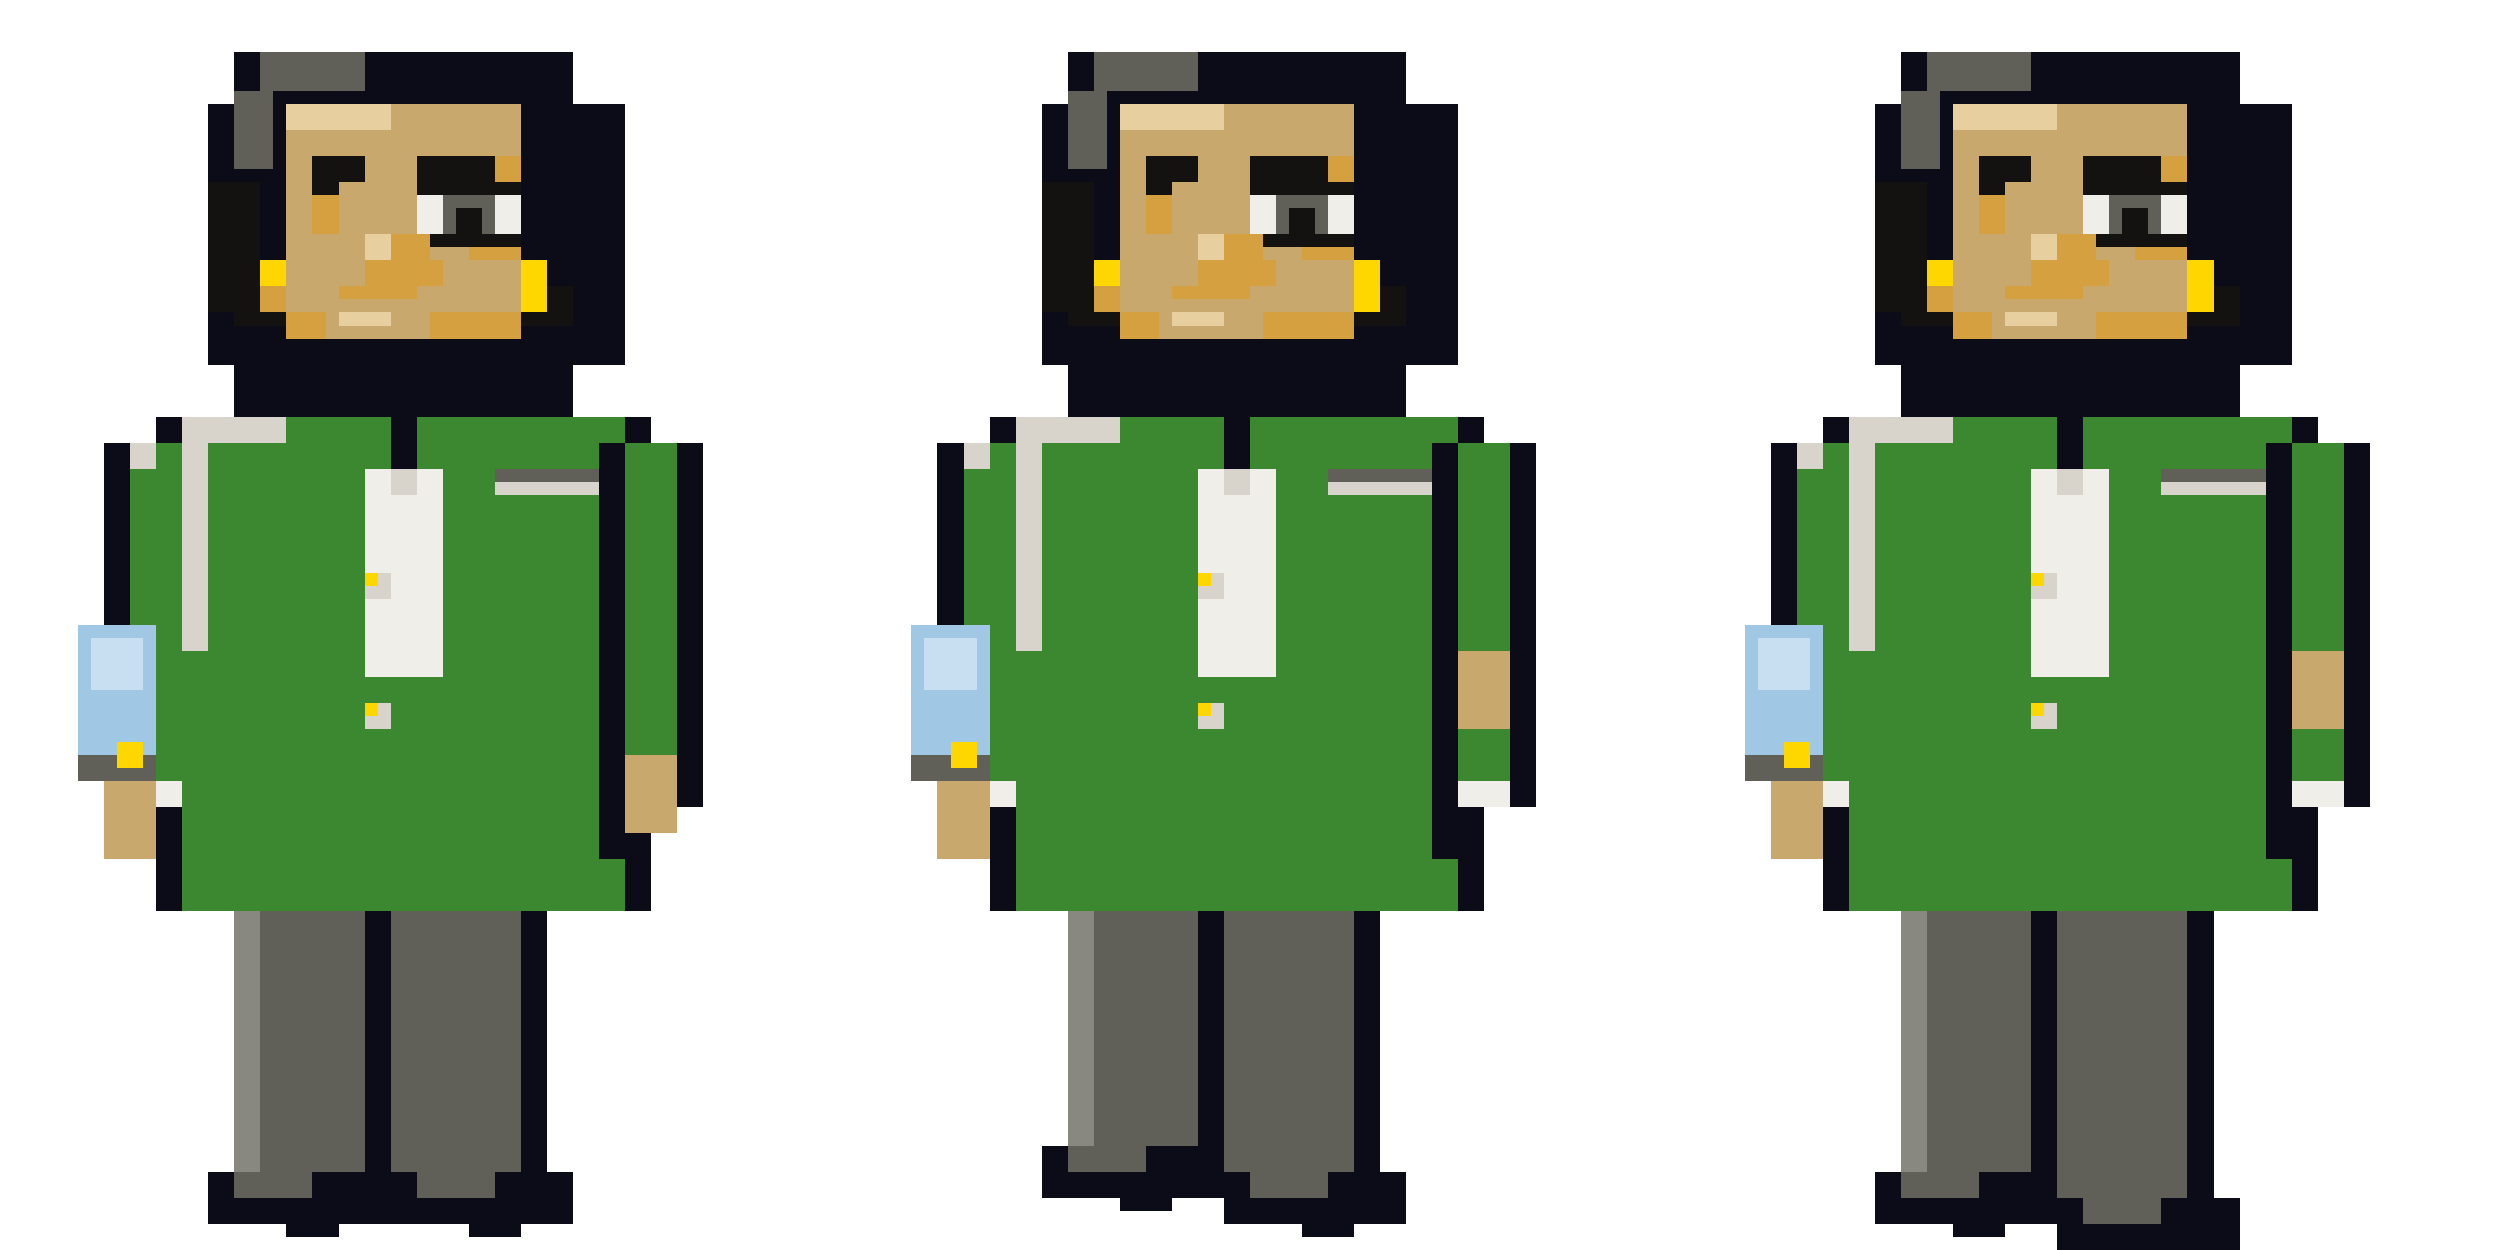
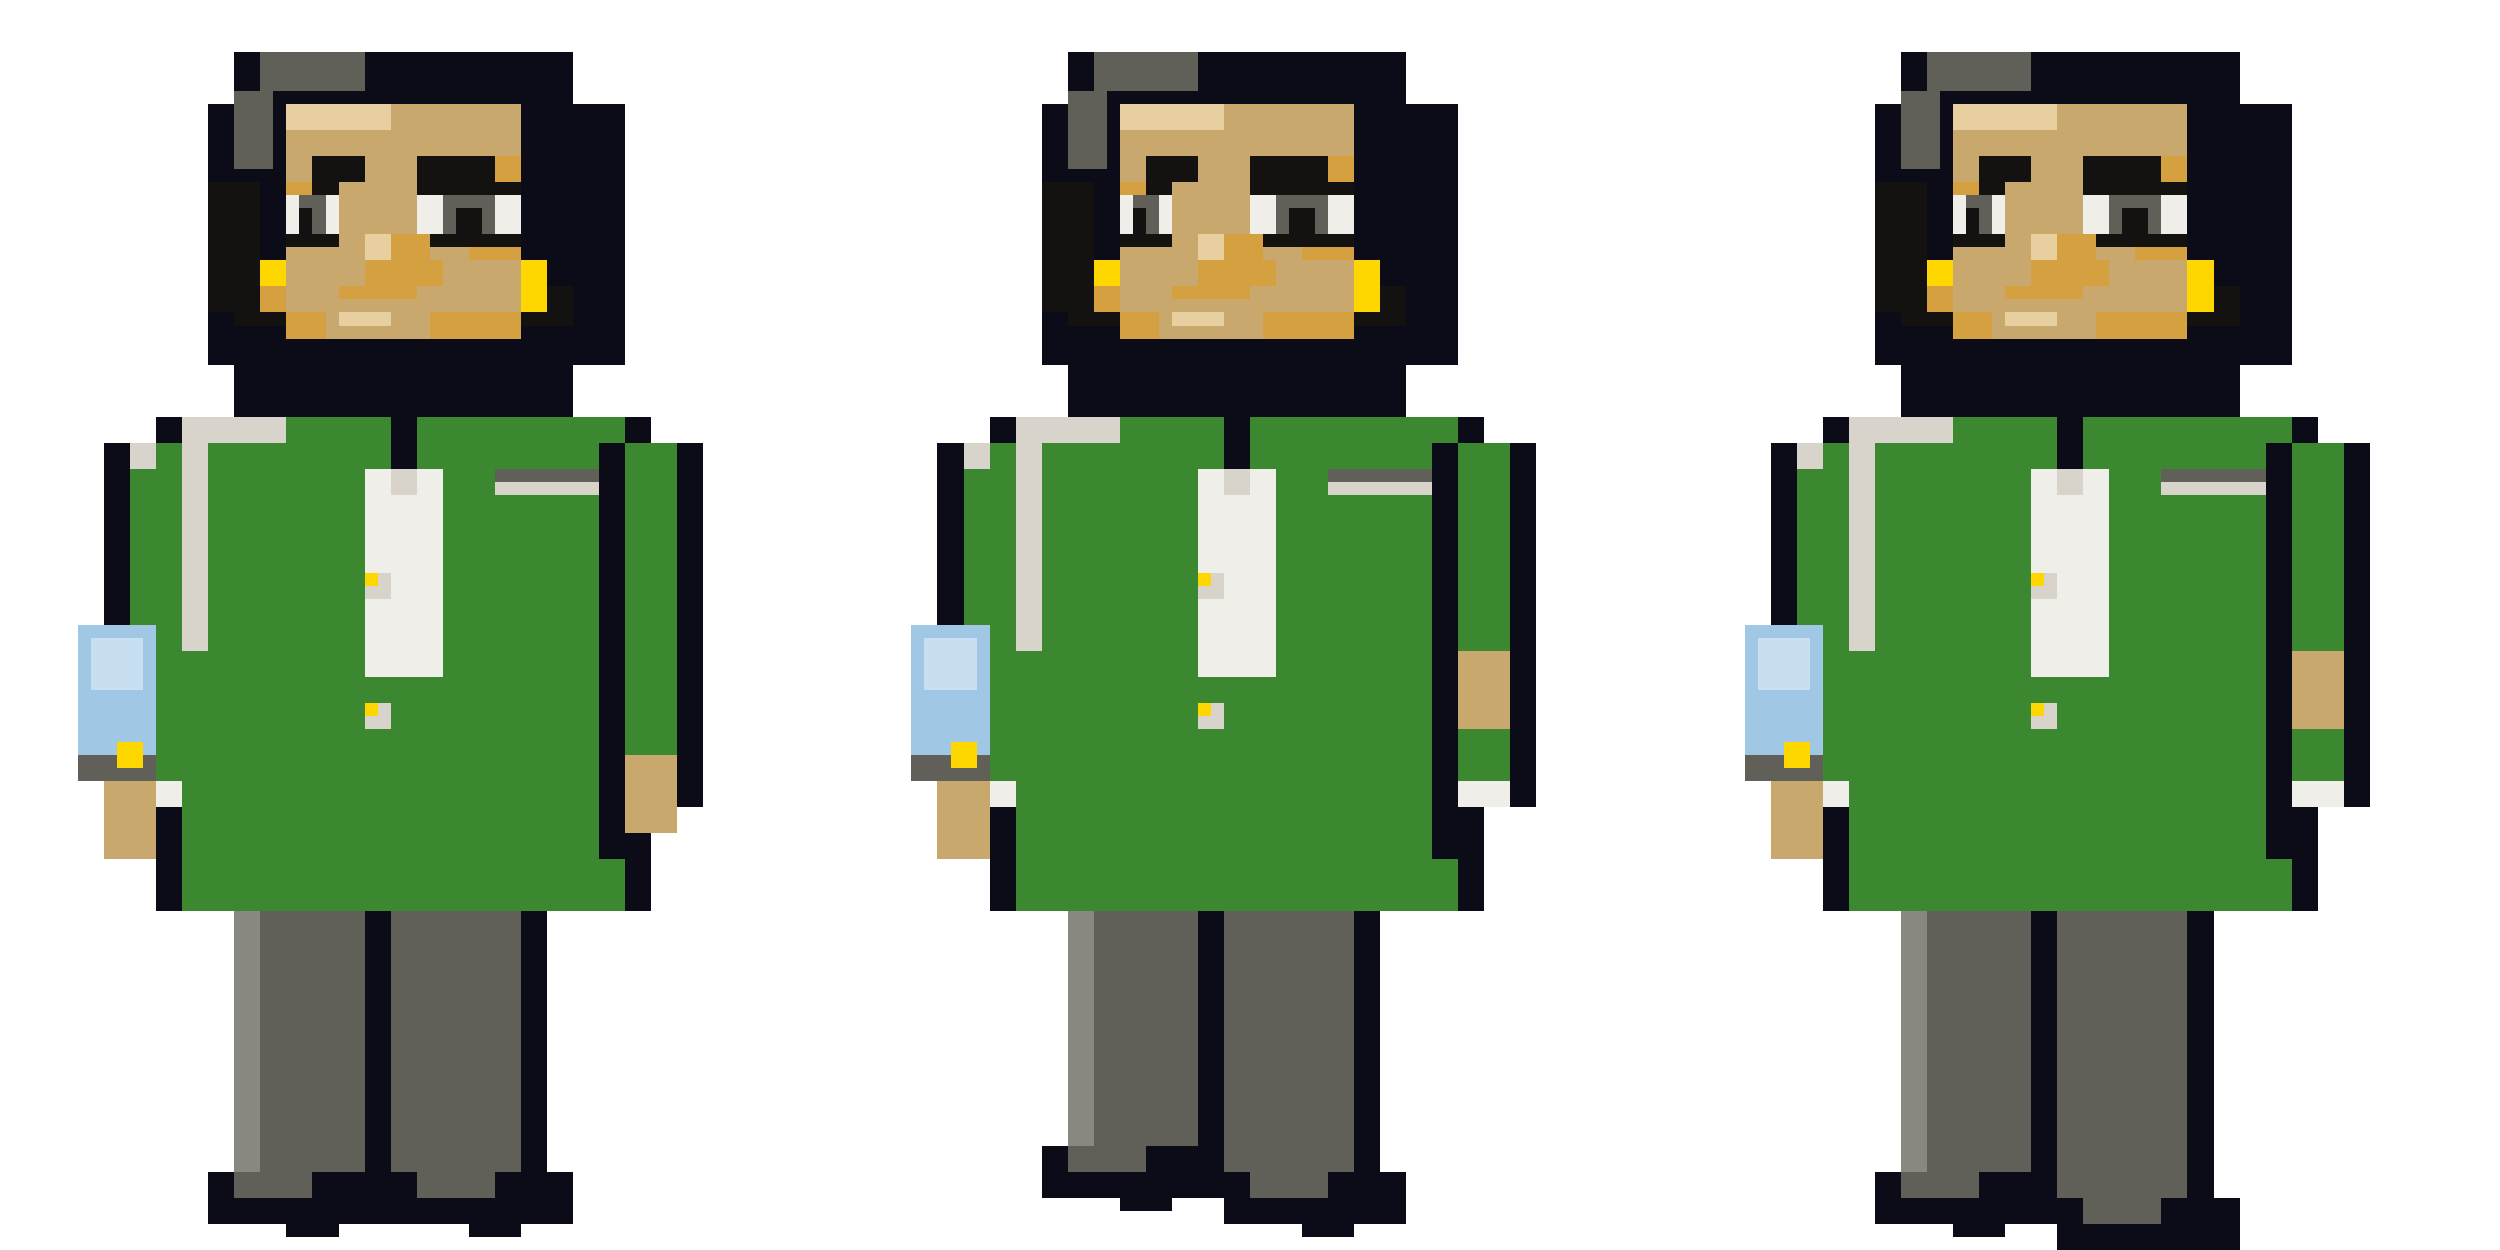
<svg xmlns="http://www.w3.org/2000/svg" viewBox="0 0 768 384" width="768" height="384" shape-rendering="crispEdges">
  <rect x="72" y="16" width="104" height="80" fill="#0C0C18" />
  <rect x="64" y="32" width="16" height="80" fill="#0C0C18" />
  <rect x="176" y="32" width="16" height="80" fill="#0C0C18" />
  <rect x="72" y="96" width="104" height="32" fill="#0C0C18" />
  <rect x="80" y="16" width="32" height="12" fill="#606058" />
  <rect x="72" y="28" width="12" height="24" fill="#606058" />
  <rect x="72" y="88" width="32" height="12" fill="#141210" />
  <rect x="152" y="88" width="24" height="12" fill="#141210" />
  <rect x="64" y="56" width="16" height="40" fill="#141210" />
  <rect x="88" y="32" width="72" height="72" fill="#C8A86C" />
  <rect x="88" y="32" width="32" height="8" fill="#E8CFA0" />
  <rect x="144" y="48" width="16" height="32" fill="#D4A040" />
  <rect x="88" y="96" width="72" height="8" fill="#D4A040" />
  <rect x="96" y="48" width="16" height="8" fill="#141210" />
  <rect x="128" y="48" width="24" height="8" fill="#141210" />
  <rect x="128" y="56" width="32" height="4" fill="#141210" />
  <rect x="128" y="60" width="32" height="16" fill="#F0EEE8" />
  <rect x="136" y="60" width="16" height="16" fill="#606058" />
  <rect x="140" y="64" width="8" height="8" fill="#141210" />
  <rect x="128" y="72" width="32" height="4" fill="#141210" />
-   <rect x="96" y="56" width="8" height="4" fill="#141210" />
-   <rect x="96" y="60" width="8" height="12" fill="#D4A040" />
+   <rect x="88" y="56" width="16" height="4" fill="#141210" />
+   <rect x="88" y="60" width="16" height="12" fill="#F0EEE8" />
+   <rect x="92" y="60" width="8" height="12" fill="#606058" />
+   <rect x="92" y="64" width="4" height="8" fill="#141210" />
+   <rect x="88" y="72" width="16" height="4" fill="#141210" />
+   <rect x="88" y="56" width="8" height="4" fill="#D4A040" />
  <rect x="116" y="72" width="16" height="16" fill="#D4A040" />
  <rect x="112" y="80" width="24" height="8" fill="#D4A040" />
  <rect x="112" y="72" width="8" height="8" fill="#E8CFA0" />
  <rect x="100" y="88" width="32" height="8" fill="#C8A86C" />
  <rect x="104" y="88" width="24" height="4" fill="#D4A040" />
  <rect x="100" y="96" width="32" height="8" fill="#C8A86C" />
  <rect x="104" y="96" width="16" height="4" fill="#E8CFA0" />
  <rect x="80" y="80" width="8" height="16" fill="#FFD700" />
  <rect x="160" y="80" width="8" height="16" fill="#FFD700" />
  <rect x="80" y="88" width="8" height="8" fill="#D4A040" />
  <rect x="56" y="128" width="136" height="152" fill="#3C8830" />
  <rect x="48" y="128" width="8" height="152" fill="#0C0C18" />
  <rect x="192" y="128" width="8" height="152" fill="#0C0C18" />
  <rect x="56" y="128" width="32" height="8" fill="#D8D4CC" />
  <rect x="56" y="136" width="8" height="64" fill="#D8D4CC" />
  <rect x="184" y="136" width="8" height="128" fill="#0C0C18" />
  <rect x="104" y="128" width="32" height="32" fill="#0C0C18" />
  <rect x="104" y="128" width="16" height="32" fill="#3C8830" />
  <rect x="128" y="128" width="16" height="32" fill="#3C8830" />
  <rect x="112" y="144" width="24" height="64" fill="#F0EEE8" />
  <rect x="120" y="144" width="8" height="8" fill="#D8D4CC" />
  <rect x="152" y="144" width="32" height="8" fill="#D8D4CC" />
  <rect x="152" y="144" width="32" height="4" fill="#606058" />
  <rect x="112" y="176" width="8" height="8" fill="#D8D4CC" />
  <rect x="112" y="176" width="4" height="4" fill="#FFD700" />
  <rect x="112" y="216" width="8" height="8" fill="#D8D4CC" />
  <rect x="112" y="216" width="4" height="4" fill="#FFD700" />
  <rect x="40" y="136" width="16" height="112" fill="#3C8830" />
  <rect x="32" y="136" width="8" height="112" fill="#0C0C18" />
  <rect x="40" y="136" width="8" height="8" fill="#D8D4CC" />
  <rect x="192" y="136" width="16" height="112" fill="#3C8830" />
  <rect x="208" y="136" width="8" height="112" fill="#0C0C18" />
  <rect x="40" y="240" width="16" height="8" fill="#F0EEE8" />
  <rect x="192" y="240" width="16" height="8" fill="#F0EEE8" />
  <rect x="24" y="192" width="24" height="48" fill="#606058" />
  <rect x="24" y="192" width="24" height="40" fill="#A0C8E4" />
  <rect x="28" y="196" width="16" height="16" fill="#C8DFF2" />
  <rect x="36" y="228" width="8" height="8" fill="#FFD700" />
  <rect x="32" y="240" width="16" height="24" fill="#C8A86C" />
  <rect x="192" y="232" width="16" height="24" fill="#C8A86C" />
  <rect x="72" y="280" width="48" height="88" fill="#606058" />
  <rect x="72" y="280" width="8" height="88" fill="#888880" />
  <rect x="112" y="280" width="8" height="88" fill="#0C0C18" />
  <rect x="120" y="280" width="48" height="88" fill="#606058" />
  <rect x="160" y="280" width="8" height="88" fill="#0C0C18" />
  <rect x="64" y="360" width="56" height="16" fill="#0C0C18" />
  <rect x="72" y="360" width="24" height="8" fill="#606058" />
  <rect x="88" y="372" width="16" height="8" fill="#0C0C18" />
  <rect x="120" y="360" width="56" height="16" fill="#0C0C18" />
  <rect x="128" y="360" width="24" height="8" fill="#606058" />
  <rect x="144" y="372" width="16" height="8" fill="#0C0C18" />
  <rect x="328" y="16" width="104" height="80" fill="#0C0C18" />
  <rect x="320" y="32" width="16" height="80" fill="#0C0C18" />
  <rect x="432" y="32" width="16" height="80" fill="#0C0C18" />
  <rect x="328" y="96" width="104" height="32" fill="#0C0C18" />
  <rect x="336" y="16" width="32" height="12" fill="#606058" />
  <rect x="328" y="28" width="12" height="24" fill="#606058" />
  <rect x="328" y="88" width="32" height="12" fill="#141210" />
  <rect x="408" y="88" width="24" height="12" fill="#141210" />
  <rect x="320" y="56" width="16" height="40" fill="#141210" />
  <rect x="344" y="32" width="72" height="72" fill="#C8A86C" />
  <rect x="344" y="32" width="32" height="8" fill="#E8CFA0" />
  <rect x="400" y="48" width="16" height="32" fill="#D4A040" />
  <rect x="344" y="96" width="72" height="8" fill="#D4A040" />
  <rect x="352" y="48" width="16" height="8" fill="#141210" />
  <rect x="384" y="48" width="24" height="8" fill="#141210" />
  <rect x="384" y="56" width="32" height="4" fill="#141210" />
  <rect x="384" y="60" width="32" height="16" fill="#F0EEE8" />
  <rect x="392" y="60" width="16" height="16" fill="#606058" />
  <rect x="396" y="64" width="8" height="8" fill="#141210" />
  <rect x="384" y="72" width="32" height="4" fill="#141210" />
-   <rect x="352" y="56" width="8" height="4" fill="#141210" />
-   <rect x="352" y="60" width="8" height="12" fill="#D4A040" />
+   <rect x="344" y="56" width="16" height="4" fill="#141210" />
+   <rect x="344" y="60" width="16" height="12" fill="#F0EEE8" />
+   <rect x="348" y="60" width="8" height="12" fill="#606058" />
+   <rect x="348" y="64" width="4" height="8" fill="#141210" />
+   <rect x="344" y="72" width="16" height="4" fill="#141210" />
+   <rect x="344" y="56" width="8" height="4" fill="#D4A040" />
  <rect x="372" y="72" width="16" height="16" fill="#D4A040" />
  <rect x="368" y="80" width="24" height="8" fill="#D4A040" />
  <rect x="368" y="72" width="8" height="8" fill="#E8CFA0" />
  <rect x="356" y="88" width="32" height="8" fill="#C8A86C" />
  <rect x="360" y="88" width="24" height="4" fill="#D4A040" />
  <rect x="356" y="96" width="32" height="8" fill="#C8A86C" />
  <rect x="360" y="96" width="16" height="4" fill="#E8CFA0" />
  <rect x="336" y="80" width="8" height="16" fill="#FFD700" />
  <rect x="416" y="80" width="8" height="16" fill="#FFD700" />
  <rect x="336" y="88" width="8" height="8" fill="#D4A040" />
  <rect x="312" y="128" width="136" height="152" fill="#3C8830" />
  <rect x="304" y="128" width="8" height="152" fill="#0C0C18" />
  <rect x="448" y="128" width="8" height="152" fill="#0C0C18" />
  <rect x="312" y="128" width="32" height="8" fill="#D8D4CC" />
  <rect x="312" y="136" width="8" height="64" fill="#D8D4CC" />
  <rect x="440" y="136" width="8" height="128" fill="#0C0C18" />
  <rect x="360" y="128" width="32" height="32" fill="#0C0C18" />
  <rect x="360" y="128" width="16" height="32" fill="#3C8830" />
  <rect x="384" y="128" width="16" height="32" fill="#3C8830" />
  <rect x="368" y="144" width="24" height="64" fill="#F0EEE8" />
  <rect x="376" y="144" width="8" height="8" fill="#D8D4CC" />
  <rect x="408" y="144" width="32" height="8" fill="#D8D4CC" />
  <rect x="408" y="144" width="32" height="4" fill="#606058" />
  <rect x="368" y="176" width="8" height="8" fill="#D8D4CC" />
  <rect x="368" y="176" width="4" height="4" fill="#FFD700" />
  <rect x="368" y="216" width="8" height="8" fill="#D8D4CC" />
  <rect x="368" y="216" width="4" height="4" fill="#FFD700" />
  <rect x="296" y="136" width="16" height="112" fill="#3C8830" />
  <rect x="288" y="136" width="8" height="112" fill="#0C0C18" />
  <rect x="296" y="136" width="8" height="8" fill="#D8D4CC" />
  <rect x="448" y="136" width="16" height="112" fill="#3C8830" />
  <rect x="464" y="136" width="8" height="112" fill="#0C0C18" />
  <rect x="296" y="240" width="16" height="8" fill="#F0EEE8" />
  <rect x="448" y="240" width="16" height="8" fill="#F0EEE8" />
  <rect x="280" y="192" width="24" height="48" fill="#606058" />
  <rect x="280" y="192" width="24" height="40" fill="#A0C8E4" />
  <rect x="284" y="196" width="16" height="16" fill="#C8DFF2" />
  <rect x="292" y="228" width="8" height="8" fill="#FFD700" />
  <rect x="288" y="240" width="16" height="24" fill="#C8A86C" />
  <rect x="448" y="200" width="16" height="24" fill="#C8A86C" />
  <rect x="328" y="280" width="48" height="88" fill="#606058" />
  <rect x="328" y="280" width="8" height="88" fill="#888880" />
  <rect x="368" y="280" width="8" height="88" fill="#0C0C18" />
  <rect x="376" y="280" width="48" height="88" fill="#606058" />
  <rect x="416" y="280" width="8" height="88" fill="#0C0C18" />
  <rect x="320" y="352" width="56" height="16" fill="#0C0C18" />
  <rect x="328" y="352" width="24" height="8" fill="#606058" />
  <rect x="344" y="364" width="16" height="8" fill="#0C0C18" />
  <rect x="376" y="360" width="56" height="16" fill="#0C0C18" />
  <rect x="384" y="360" width="24" height="8" fill="#606058" />
  <rect x="400" y="372" width="16" height="8" fill="#0C0C18" />
  <rect x="584" y="16" width="104" height="80" fill="#0C0C18" />
  <rect x="576" y="32" width="16" height="80" fill="#0C0C18" />
  <rect x="688" y="32" width="16" height="80" fill="#0C0C18" />
  <rect x="584" y="96" width="104" height="32" fill="#0C0C18" />
  <rect x="592" y="16" width="32" height="12" fill="#606058" />
  <rect x="584" y="28" width="12" height="24" fill="#606058" />
  <rect x="584" y="88" width="32" height="12" fill="#141210" />
  <rect x="664" y="88" width="24" height="12" fill="#141210" />
  <rect x="576" y="56" width="16" height="40" fill="#141210" />
  <rect x="600" y="32" width="72" height="72" fill="#C8A86C" />
  <rect x="600" y="32" width="32" height="8" fill="#E8CFA0" />
  <rect x="656" y="48" width="16" height="32" fill="#D4A040" />
  <rect x="600" y="96" width="72" height="8" fill="#D4A040" />
  <rect x="608" y="48" width="16" height="8" fill="#141210" />
  <rect x="640" y="48" width="24" height="8" fill="#141210" />
  <rect x="640" y="56" width="32" height="4" fill="#141210" />
  <rect x="640" y="60" width="32" height="16" fill="#F0EEE8" />
  <rect x="648" y="60" width="16" height="16" fill="#606058" />
  <rect x="652" y="64" width="8" height="8" fill="#141210" />
  <rect x="640" y="72" width="32" height="4" fill="#141210" />
-   <rect x="608" y="56" width="8" height="4" fill="#141210" />
-   <rect x="608" y="60" width="8" height="12" fill="#D4A040" />
+   <rect x="600" y="56" width="16" height="4" fill="#141210" />
+   <rect x="600" y="60" width="16" height="12" fill="#F0EEE8" />
+   <rect x="604" y="60" width="8" height="12" fill="#606058" />
+   <rect x="604" y="64" width="4" height="8" fill="#141210" />
+   <rect x="600" y="72" width="16" height="4" fill="#141210" />
+   <rect x="600" y="56" width="8" height="4" fill="#D4A040" />
  <rect x="628" y="72" width="16" height="16" fill="#D4A040" />
  <rect x="624" y="80" width="24" height="8" fill="#D4A040" />
  <rect x="624" y="72" width="8" height="8" fill="#E8CFA0" />
  <rect x="612" y="88" width="32" height="8" fill="#C8A86C" />
  <rect x="616" y="88" width="24" height="4" fill="#D4A040" />
  <rect x="612" y="96" width="32" height="8" fill="#C8A86C" />
  <rect x="616" y="96" width="16" height="4" fill="#E8CFA0" />
  <rect x="592" y="80" width="8" height="16" fill="#FFD700" />
  <rect x="672" y="80" width="8" height="16" fill="#FFD700" />
  <rect x="592" y="88" width="8" height="8" fill="#D4A040" />
  <rect x="568" y="128" width="136" height="152" fill="#3C8830" />
  <rect x="560" y="128" width="8" height="152" fill="#0C0C18" />
  <rect x="704" y="128" width="8" height="152" fill="#0C0C18" />
  <rect x="568" y="128" width="32" height="8" fill="#D8D4CC" />
  <rect x="568" y="136" width="8" height="64" fill="#D8D4CC" />
  <rect x="696" y="136" width="8" height="128" fill="#0C0C18" />
  <rect x="616" y="128" width="32" height="32" fill="#0C0C18" />
  <rect x="616" y="128" width="16" height="32" fill="#3C8830" />
  <rect x="640" y="128" width="16" height="32" fill="#3C8830" />
  <rect x="624" y="144" width="24" height="64" fill="#F0EEE8" />
  <rect x="632" y="144" width="8" height="8" fill="#D8D4CC" />
  <rect x="664" y="144" width="32" height="8" fill="#D8D4CC" />
  <rect x="664" y="144" width="32" height="4" fill="#606058" />
  <rect x="624" y="176" width="8" height="8" fill="#D8D4CC" />
  <rect x="624" y="176" width="4" height="4" fill="#FFD700" />
  <rect x="624" y="216" width="8" height="8" fill="#D8D4CC" />
  <rect x="624" y="216" width="4" height="4" fill="#FFD700" />
  <rect x="552" y="136" width="16" height="112" fill="#3C8830" />
  <rect x="544" y="136" width="8" height="112" fill="#0C0C18" />
  <rect x="552" y="136" width="8" height="8" fill="#D8D4CC" />
  <rect x="704" y="136" width="16" height="112" fill="#3C8830" />
  <rect x="720" y="136" width="8" height="112" fill="#0C0C18" />
  <rect x="552" y="240" width="16" height="8" fill="#F0EEE8" />
  <rect x="704" y="240" width="16" height="8" fill="#F0EEE8" />
  <rect x="536" y="192" width="24" height="48" fill="#606058" />
  <rect x="536" y="192" width="24" height="40" fill="#A0C8E4" />
  <rect x="540" y="196" width="16" height="16" fill="#C8DFF2" />
  <rect x="548" y="228" width="8" height="8" fill="#FFD700" />
  <rect x="544" y="240" width="16" height="24" fill="#C8A86C" />
  <rect x="704" y="200" width="16" height="24" fill="#C8A86C" />
  <rect x="584" y="280" width="48" height="88" fill="#606058" />
  <rect x="584" y="280" width="8" height="88" fill="#888880" />
  <rect x="624" y="280" width="8" height="88" fill="#0C0C18" />
  <rect x="632" y="280" width="48" height="88" fill="#606058" />
  <rect x="672" y="280" width="8" height="88" fill="#0C0C18" />
  <rect x="576" y="360" width="56" height="16" fill="#0C0C18" />
  <rect x="584" y="360" width="24" height="8" fill="#606058" />
  <rect x="600" y="372" width="16" height="8" fill="#0C0C18" />
  <rect x="632" y="368" width="56" height="16" fill="#0C0C18" />
  <rect x="640" y="368" width="24" height="8" fill="#606058" />
  <rect x="656" y="380" width="16" height="8" fill="#0C0C18" />
</svg>
